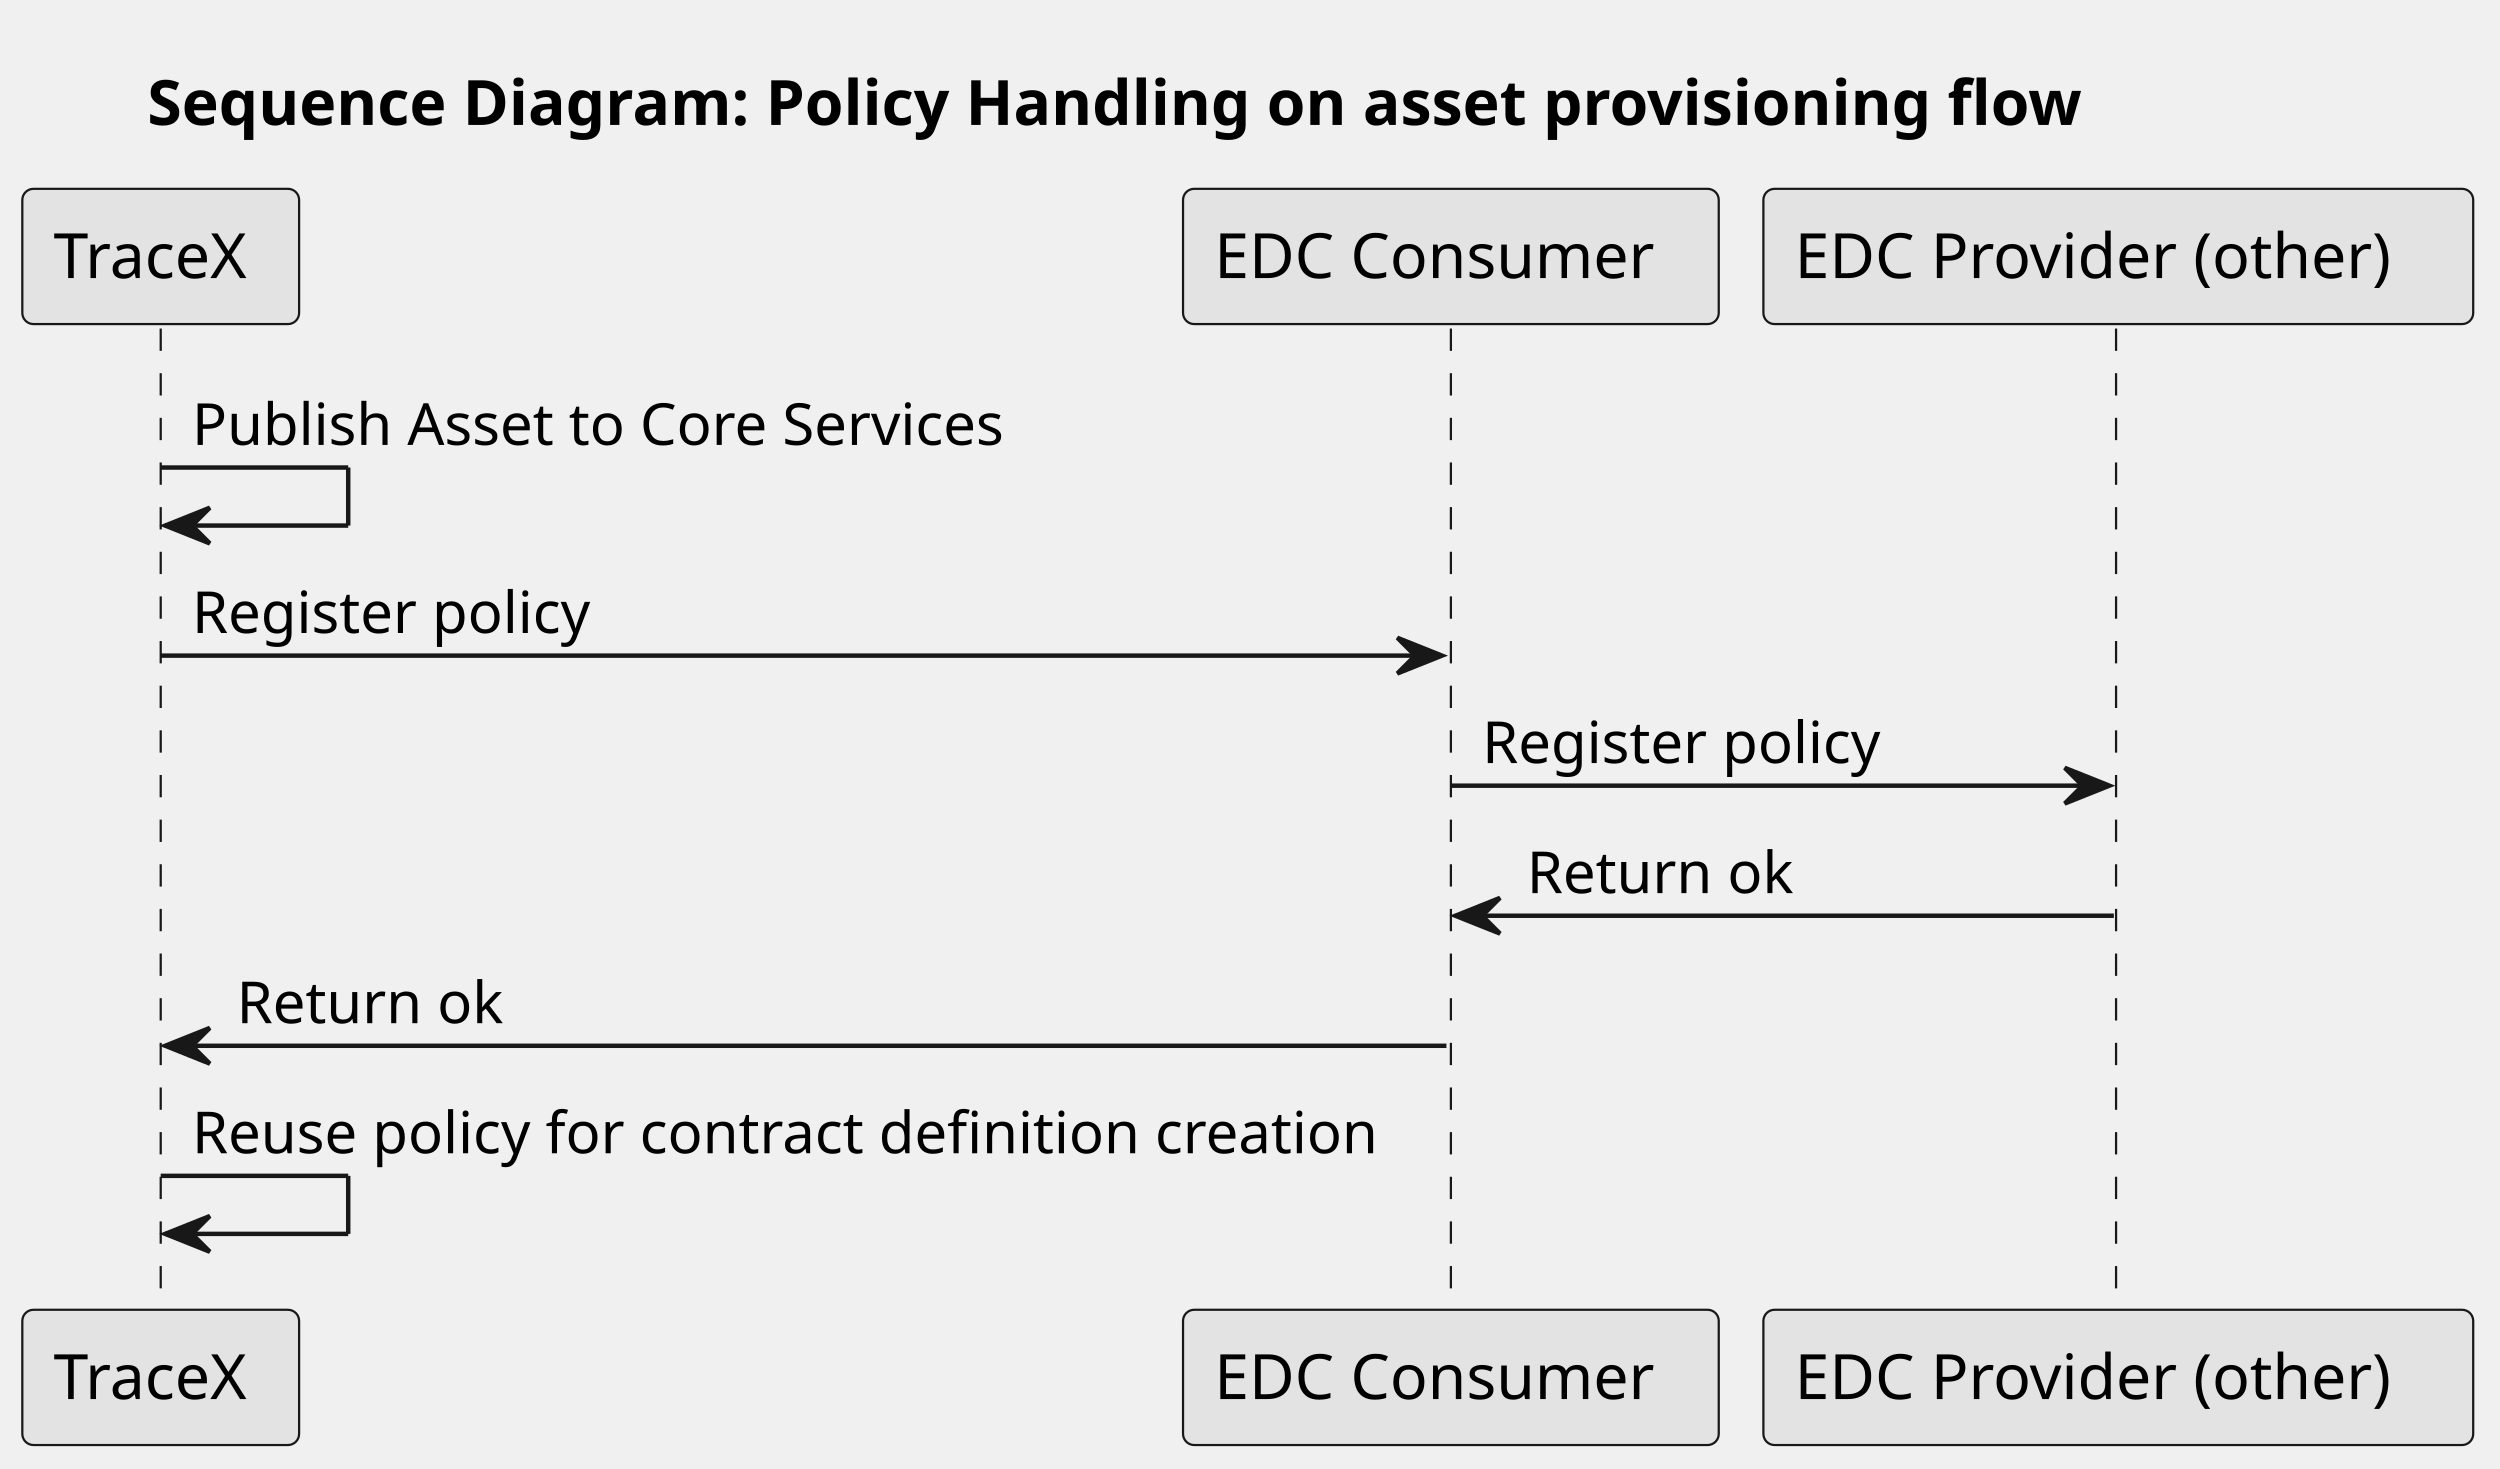
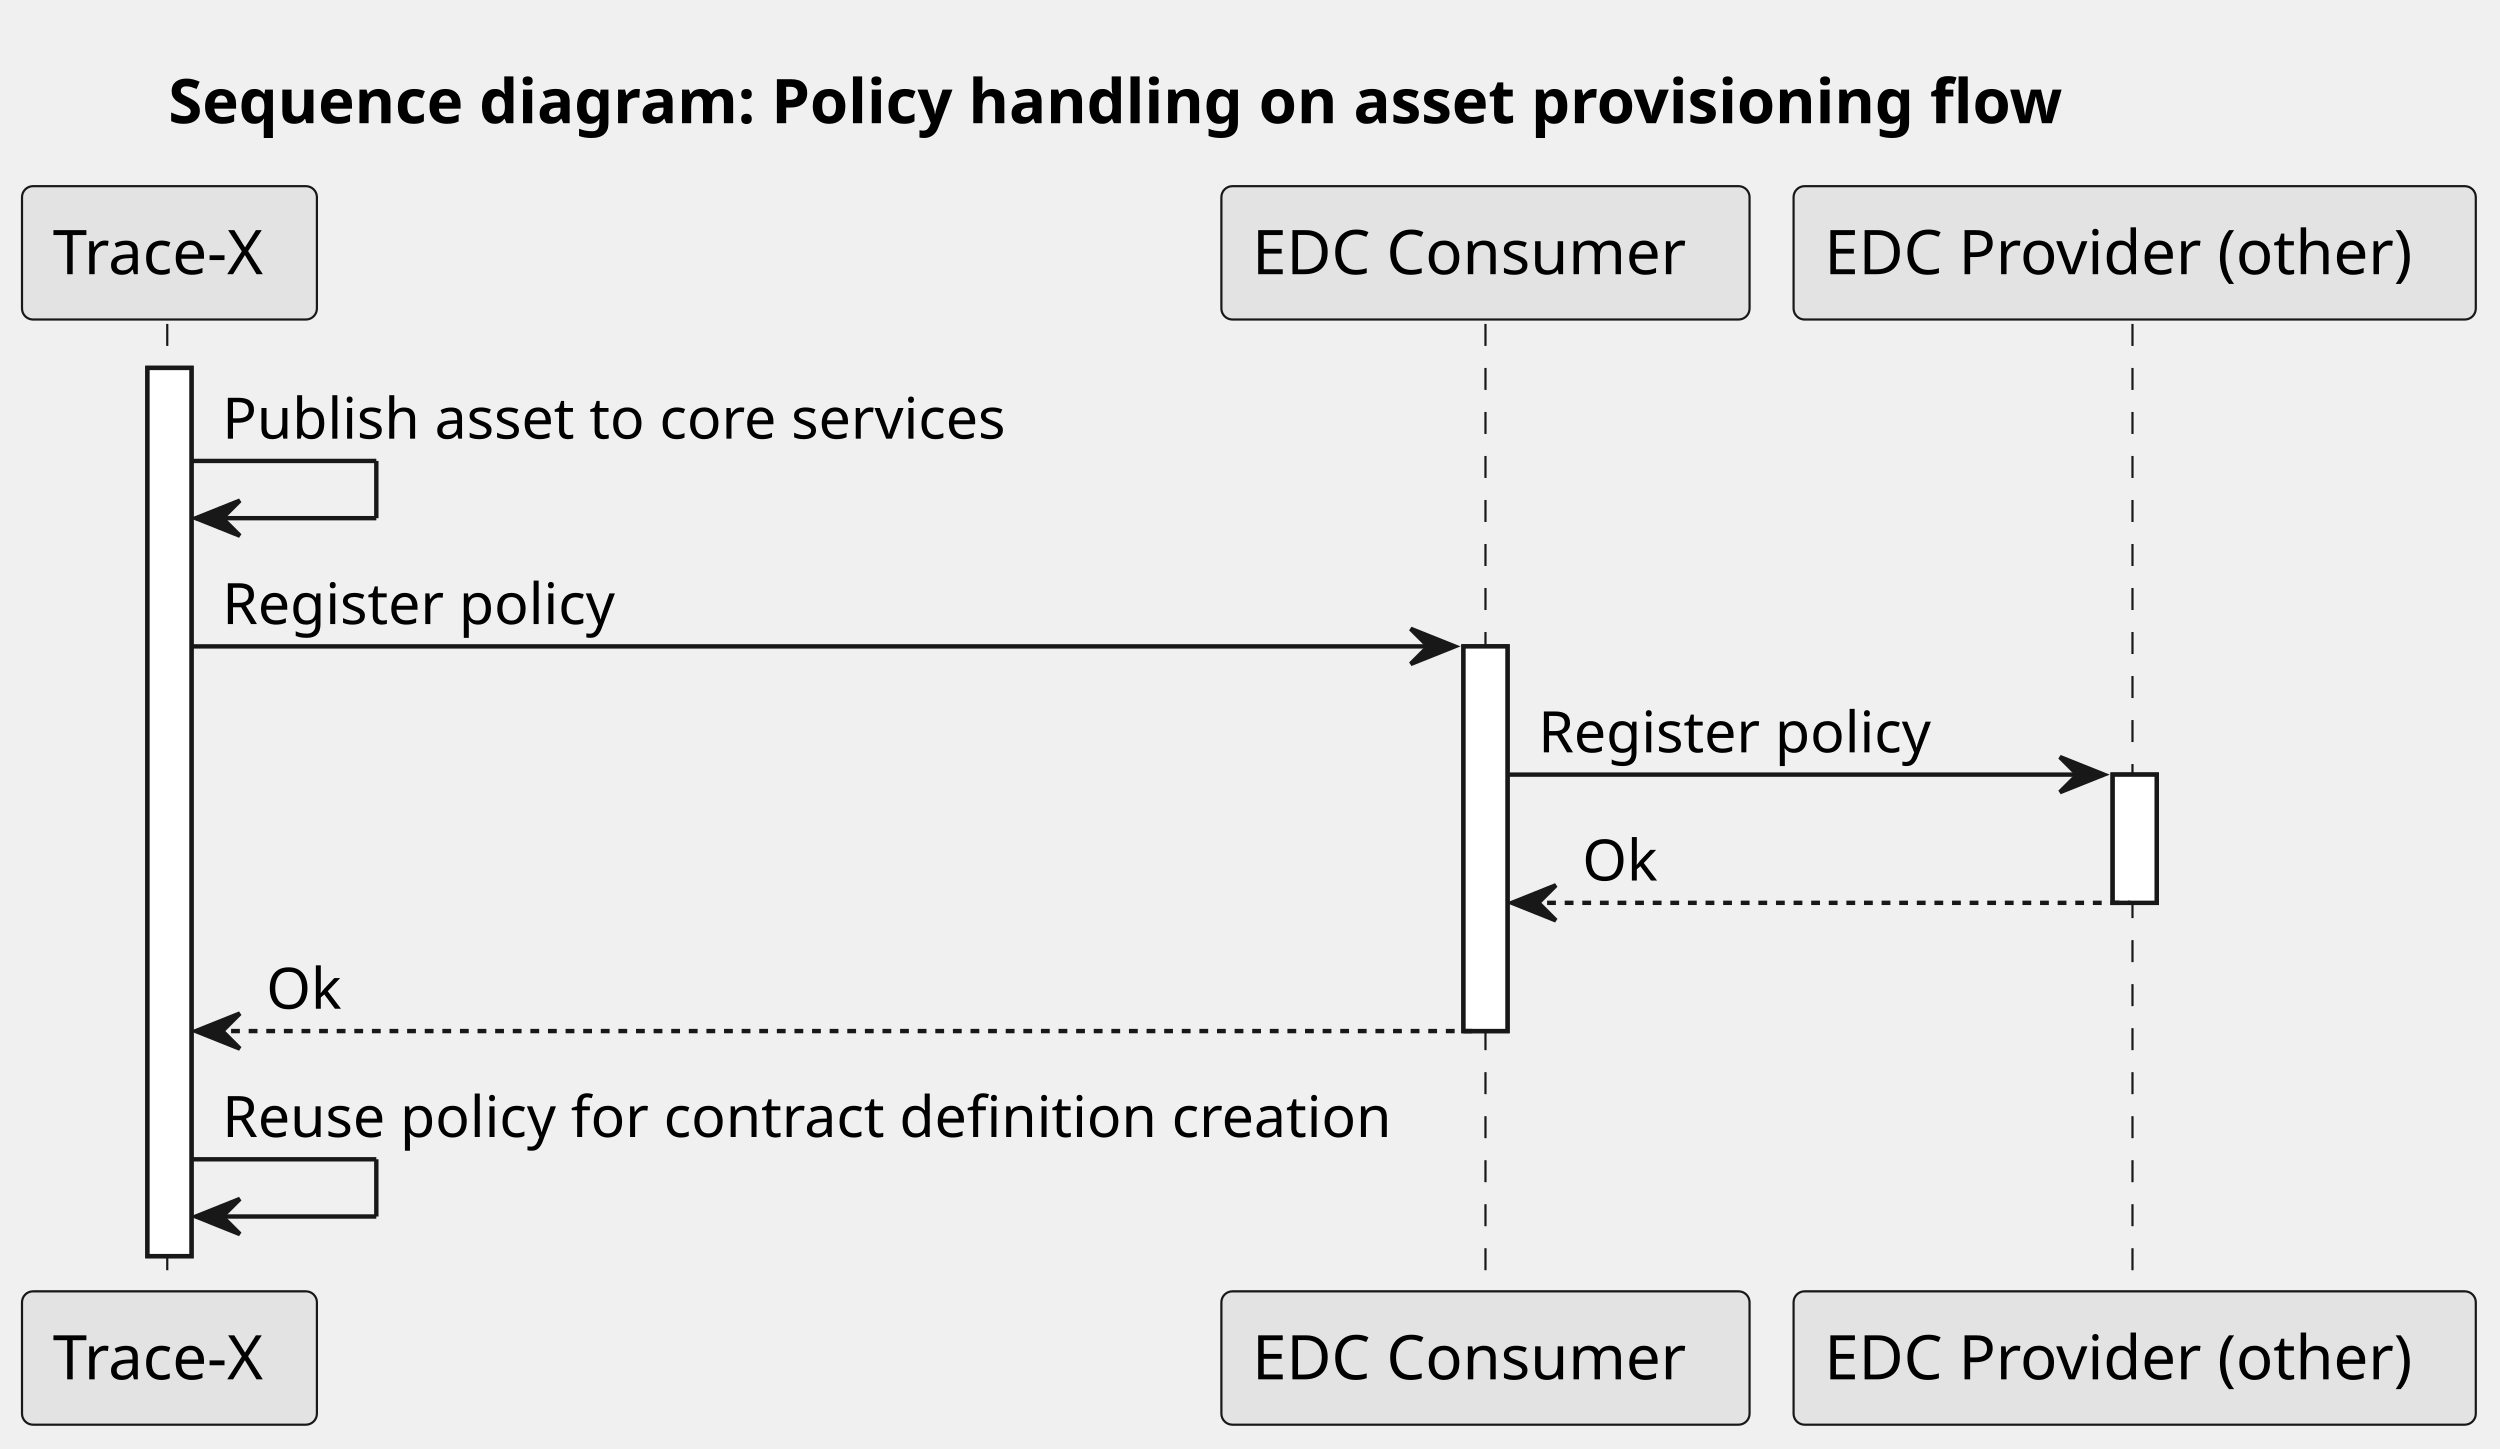
- <svg xmlns="http://www.w3.org/2000/svg" contentStyleType="text/css" height="329px" preserveAspectRatio="none" style="width:560px;height:329px;background:#FFFFFF;" version="1.1" viewBox="0 0 560 329" width="560px" zoomAndPan="magnify">
+ <svg xmlns="http://www.w3.org/2000/svg" contentStyleType="text/css" height="329px" preserveAspectRatio="none" style="width:568px;height:329px;background:#FFFFFF;" version="1.1" viewBox="0 0 568 329" width="568px" zoomAndPan="magnify">
  <defs />
  <g>
-     <text fill="#000000" font-family="Architects daughter" font-size="14" font-weight="bold" lengthAdjust="spacing" textLength="492" x="33" y="27.995">Sequence Diagram: Policy Handling on asset provisioning flow</text>
-     <line style="stroke:#181818;stroke-width:0.5;stroke-dasharray:5.0,5.0;" x1="36" x2="36" y1="73.594" y2="294.391" />
-     <line style="stroke:#181818;stroke-width:0.5;stroke-dasharray:5.0,5.0;" x1="325" x2="325" y1="73.594" y2="294.391" />
-     <line style="stroke:#181818;stroke-width:0.5;stroke-dasharray:5.0,5.0;" x1="474" x2="474" y1="73.594" y2="294.391" />
-     <rect fill="#E3E3E3" height="30.297" rx="2.5" ry="2.5" style="stroke:#181818;stroke-width:0.5;" width="62" x="5" y="42.297" />
-     <text fill="#000000" font-family="Architects daughter" font-size="14" lengthAdjust="spacing" textLength="48" x="12" y="62.292">TraceX</text>
-     <rect fill="#E3E3E3" height="30.297" rx="2.5" ry="2.5" style="stroke:#181818;stroke-width:0.5;" width="62" x="5" y="293.391" />
-     <text fill="#000000" font-family="Architects daughter" font-size="14" lengthAdjust="spacing" textLength="48" x="12" y="313.386">TraceX</text>
-     <rect fill="#E3E3E3" height="30.297" rx="2.5" ry="2.5" style="stroke:#181818;stroke-width:0.5;" width="120" x="265" y="42.297" />
-     <text fill="#000000" font-family="Architects daughter" font-size="14" lengthAdjust="spacing" textLength="106" x="272" y="62.292">EDC Consumer</text>
-     <rect fill="#E3E3E3" height="30.297" rx="2.5" ry="2.5" style="stroke:#181818;stroke-width:0.5;" width="120" x="265" y="293.391" />
-     <text fill="#000000" font-family="Architects daughter" font-size="14" lengthAdjust="spacing" textLength="106" x="272" y="313.386">EDC Consumer</text>
-     <rect fill="#E3E3E3" height="30.297" rx="2.5" ry="2.5" style="stroke:#181818;stroke-width:0.5;" width="159" x="395" y="42.297" />
-     <text fill="#000000" font-family="Architects daughter" font-size="14" lengthAdjust="spacing" textLength="141" x="402" y="62.292">EDC Provider (other)</text>
-     <rect fill="#E3E3E3" height="30.297" rx="2.5" ry="2.5" style="stroke:#181818;stroke-width:0.5;" width="159" x="395" y="293.391" />
-     <text fill="#000000" font-family="Architects daughter" font-size="14" lengthAdjust="spacing" textLength="141" x="402" y="313.386">EDC Provider (other)</text>
-     <line style="stroke:#181818;stroke-width:1.0;" x1="36" x2="78" y1="104.727" y2="104.727" />
-     <line style="stroke:#181818;stroke-width:1.0;" x1="78" x2="78" y1="104.727" y2="117.727" />
-     <line style="stroke:#181818;stroke-width:1.0;" x1="37" x2="78" y1="117.727" y2="117.727" />
-     <polygon fill="#181818" points="47,113.727,37,117.727,47,121.727,43,117.727" style="stroke:#181818;stroke-width:1.0;" />
-     <text fill="#000000" font-family="Architects daughter" font-size="13" lengthAdjust="spacing" textLength="194" x="43" y="99.661">Publish Asset to Core Services</text>
-     <polygon fill="#181818" points="313,142.859,323,146.859,313,150.859,317,146.859" style="stroke:#181818;stroke-width:1.0;" />
-     <line style="stroke:#181818;stroke-width:1.0;" x1="36" x2="319" y1="146.859" y2="146.859" />
-     <text fill="#000000" font-family="Architects daughter" font-size="13" lengthAdjust="spacing" textLength="92" x="43" y="141.793">Register policy</text>
-     <polygon fill="#181818" points="462.5,171.992,472.5,175.992,462.5,179.992,466.5,175.992" style="stroke:#181818;stroke-width:1.0;" />
-     <line style="stroke:#181818;stroke-width:1.0;" x1="325" x2="468.5" y1="175.992" y2="175.992" />
-     <text fill="#000000" font-family="Architects daughter" font-size="13" lengthAdjust="spacing" textLength="92" x="332" y="170.926">Register policy</text>
-     <polygon fill="#181818" points="336,201.125,326,205.125,336,209.125,332,205.125" style="stroke:#181818;stroke-width:1.0;" />
-     <line style="stroke:#181818;stroke-width:1.0;" x1="330" x2="473.5" y1="205.125" y2="205.125" />
-     <text fill="#000000" font-family="Architects daughter" font-size="13" lengthAdjust="spacing" textLength="61" x="342" y="200.059">Return ok</text>
-     <polygon fill="#181818" points="47,230.258,37,234.258,47,238.258,43,234.258" style="stroke:#181818;stroke-width:1.0;" />
-     <line style="stroke:#181818;stroke-width:1.0;" x1="41" x2="324" y1="234.258" y2="234.258" />
-     <text fill="#000000" font-family="Architects daughter" font-size="13" lengthAdjust="spacing" textLength="61" x="53" y="229.192">Return ok</text>
-     <line style="stroke:#181818;stroke-width:1.0;" x1="36" x2="78" y1="263.391" y2="263.391" />
-     <line style="stroke:#181818;stroke-width:1.0;" x1="78" x2="78" y1="263.391" y2="276.391" />
-     <line style="stroke:#181818;stroke-width:1.0;" x1="37" x2="78" y1="276.391" y2="276.391" />
-     <polygon fill="#181818" points="47,272.391,37,276.391,47,280.391,43,276.391" style="stroke:#181818;stroke-width:1.0;" />
-     <text fill="#000000" font-family="Architects daughter" font-size="13" lengthAdjust="spacing" textLength="275" x="43" y="258.325">Reuse policy for contract definition creation</text>
+     <text fill="#000000" font-family="Architects daughter" font-size="14" font-weight="bold" lengthAdjust="spacing" textLength="490" x="38.25" y="27.995">Sequence diagram: Policy handling on asset provisioning flow</text>
+     <rect fill="#FFFFFF" height="201.797" style="stroke:#181818;stroke-width:1.0;" width="10" x="33.5" y="83.594" />
+     <rect fill="#FFFFFF" height="87.398" style="stroke:#181818;stroke-width:1.0;" width="10" x="332.5" y="146.859" />
+     <rect fill="#FFFFFF" height="29.133" style="stroke:#181818;stroke-width:1.0;" width="10" x="480" y="175.992" />
+     <line style="stroke:#181818;stroke-width:0.5;stroke-dasharray:5.0,5.0;" x1="38" x2="38" y1="73.594" y2="294.391" />
+     <line style="stroke:#181818;stroke-width:0.5;stroke-dasharray:5.0,5.0;" x1="337.5" x2="337.5" y1="73.594" y2="294.391" />
+     <line style="stroke:#181818;stroke-width:0.5;stroke-dasharray:5.0,5.0;" x1="484.5" x2="484.5" y1="73.594" y2="294.391" />
+     <rect fill="#E3E3E3" height="30.297" rx="2.5" ry="2.5" style="stroke:#181818;stroke-width:0.5;" width="67" x="5" y="42.297" />
+     <text fill="#000000" font-family="Architects daughter" font-size="14" lengthAdjust="spacing" textLength="53" x="12" y="62.292">Trace-X</text>
+     <rect fill="#E3E3E3" height="30.297" rx="2.5" ry="2.5" style="stroke:#181818;stroke-width:0.5;" width="67" x="5" y="293.391" />
+     <text fill="#000000" font-family="Architects daughter" font-size="14" lengthAdjust="spacing" textLength="53" x="12" y="313.386">Trace-X</text>
+     <rect fill="#E3E3E3" height="30.297" rx="2.5" ry="2.5" style="stroke:#181818;stroke-width:0.5;" width="120" x="277.5" y="42.297" />
+     <text fill="#000000" font-family="Architects daughter" font-size="14" lengthAdjust="spacing" textLength="106" x="284.5" y="62.292">EDC Consumer</text>
+     <rect fill="#E3E3E3" height="30.297" rx="2.5" ry="2.5" style="stroke:#181818;stroke-width:0.5;" width="120" x="277.5" y="293.391" />
+     <text fill="#000000" font-family="Architects daughter" font-size="14" lengthAdjust="spacing" textLength="106" x="284.5" y="313.386">EDC Consumer</text>
+     <rect fill="#E3E3E3" height="30.297" rx="2.5" ry="2.5" style="stroke:#181818;stroke-width:0.5;" width="155" x="407.5" y="42.297" />
+     <text fill="#000000" font-family="Architects daughter" font-size="14" lengthAdjust="spacing" textLength="141" x="414.5" y="62.292">EDC Provider (other)</text>
+     <rect fill="#E3E3E3" height="30.297" rx="2.5" ry="2.5" style="stroke:#181818;stroke-width:0.5;" width="155" x="407.5" y="293.391" />
+     <text fill="#000000" font-family="Architects daughter" font-size="14" lengthAdjust="spacing" textLength="141" x="414.5" y="313.386">EDC Provider (other)</text>
+     <rect fill="#FFFFFF" height="201.797" style="stroke:#181818;stroke-width:1.0;" width="10" x="33.5" y="83.594" />
+     <rect fill="#FFFFFF" height="87.398" style="stroke:#181818;stroke-width:1.0;" width="10" x="332.5" y="146.859" />
+     <rect fill="#FFFFFF" height="29.133" style="stroke:#181818;stroke-width:1.0;" width="10" x="480" y="175.992" />
+     <line style="stroke:#181818;stroke-width:1.0;" x1="43.5" x2="85.5" y1="104.727" y2="104.727" />
+     <line style="stroke:#181818;stroke-width:1.0;" x1="85.5" x2="85.5" y1="104.727" y2="117.727" />
+     <line style="stroke:#181818;stroke-width:1.0;" x1="44.5" x2="85.5" y1="117.727" y2="117.727" />
+     <polygon fill="#181818" points="54.5,113.727,44.5,117.727,54.5,121.727,50.5,117.727" style="stroke:#181818;stroke-width:1.0;" />
+     <text fill="#000000" font-family="Architects daughter" font-size="13" lengthAdjust="spacing" textLength="189" x="50.5" y="99.661">Publish asset to core services</text>
+     <polygon fill="#181818" points="320.5,142.859,330.5,146.859,320.5,150.859,324.5,146.859" style="stroke:#181818;stroke-width:1.0;" />
+     <line style="stroke:#181818;stroke-width:1.0;" x1="43.5" x2="326.5" y1="146.859" y2="146.859" />
+     <text fill="#000000" font-family="Architects daughter" font-size="13" lengthAdjust="spacing" textLength="92" x="50.5" y="141.793">Register policy</text>
+     <polygon fill="#181818" points="468,171.992,478,175.992,468,179.992,472,175.992" style="stroke:#181818;stroke-width:1.0;" />
+     <line style="stroke:#181818;stroke-width:1.0;" x1="342.5" x2="474" y1="175.992" y2="175.992" />
+     <text fill="#000000" font-family="Architects daughter" font-size="13" lengthAdjust="spacing" textLength="92" x="349.5" y="170.926">Register policy</text>
+     <polygon fill="#181818" points="353.5,201.125,343.5,205.125,353.5,209.125,349.5,205.125" style="stroke:#181818;stroke-width:1.0;" />
+     <line style="stroke:#181818;stroke-width:1.0;stroke-dasharray:2.0,2.0;" x1="347.5" x2="484" y1="205.125" y2="205.125" />
+     <text fill="#000000" font-family="Architects daughter" font-size="13" lengthAdjust="spacing" textLength="17" x="359.5" y="200.059">Ok</text>
+     <polygon fill="#181818" points="54.5,230.258,44.5,234.258,54.5,238.258,50.5,234.258" style="stroke:#181818;stroke-width:1.0;" />
+     <line style="stroke:#181818;stroke-width:1.0;stroke-dasharray:2.0,2.0;" x1="48.5" x2="336.5" y1="234.258" y2="234.258" />
+     <text fill="#000000" font-family="Architects daughter" font-size="13" lengthAdjust="spacing" textLength="17" x="60.5" y="229.192">Ok</text>
+     <line style="stroke:#181818;stroke-width:1.0;" x1="43.5" x2="85.5" y1="263.391" y2="263.391" />
+     <line style="stroke:#181818;stroke-width:1.0;" x1="85.5" x2="85.5" y1="263.391" y2="276.391" />
+     <line style="stroke:#181818;stroke-width:1.0;" x1="44.5" x2="85.5" y1="276.391" y2="276.391" />
+     <polygon fill="#181818" points="54.5,272.391,44.5,276.391,54.5,280.391,50.5,276.391" style="stroke:#181818;stroke-width:1.0;" />
+     <text fill="#000000" font-family="Architects daughter" font-size="13" lengthAdjust="spacing" textLength="275" x="50.5" y="258.325">Reuse policy for contract definition creation</text>
  </g>
</svg>
